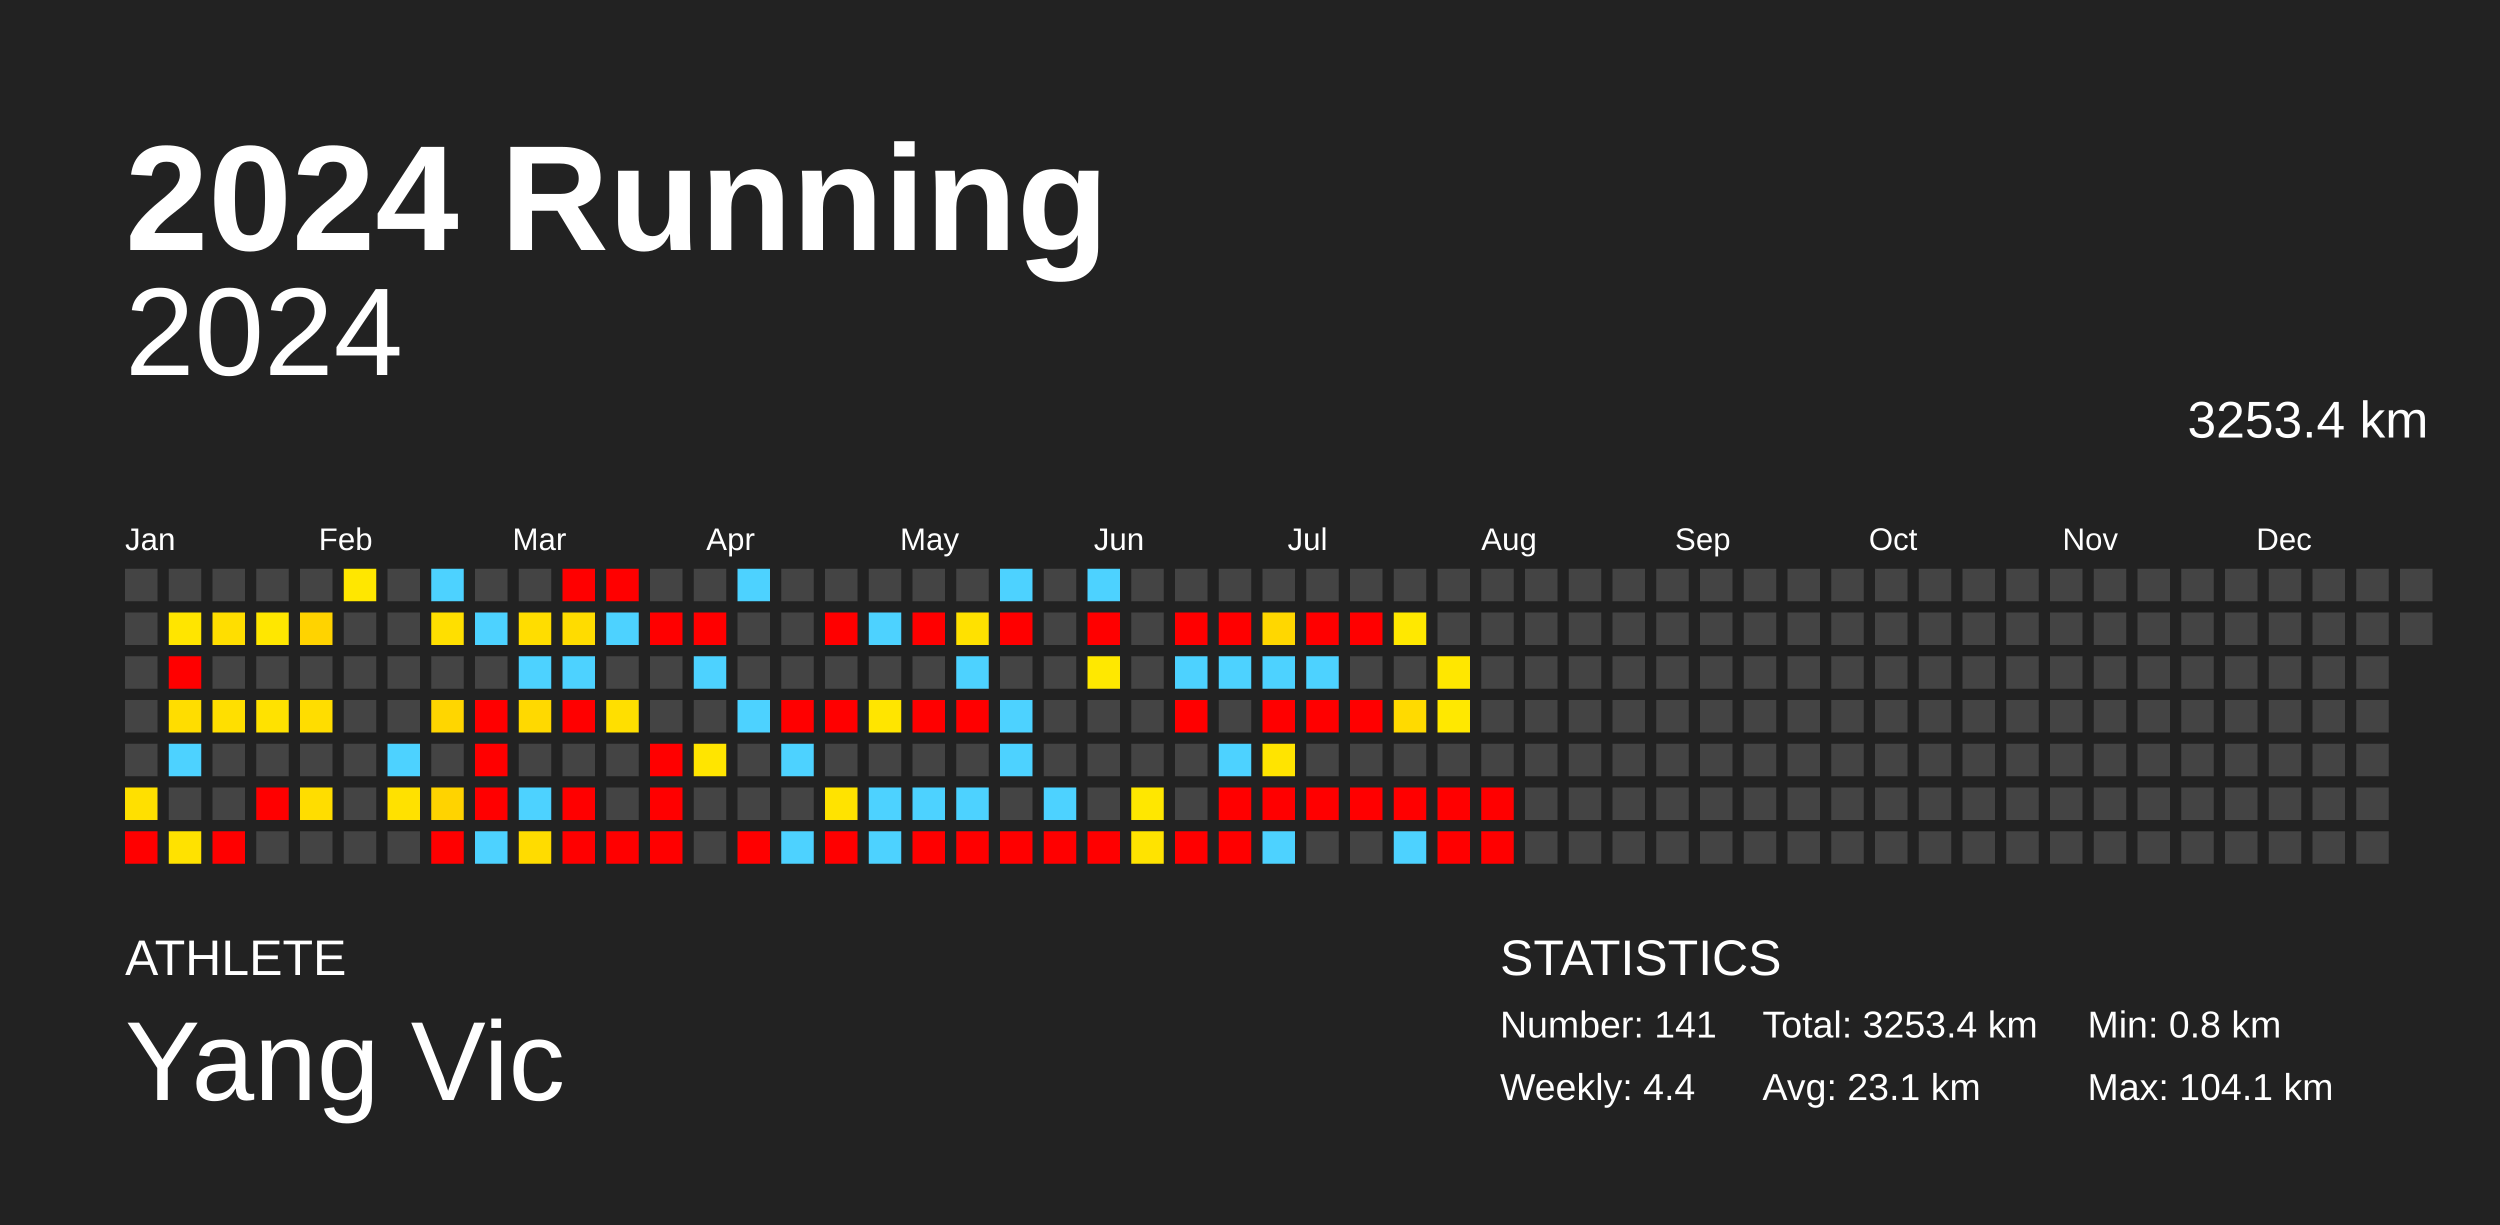
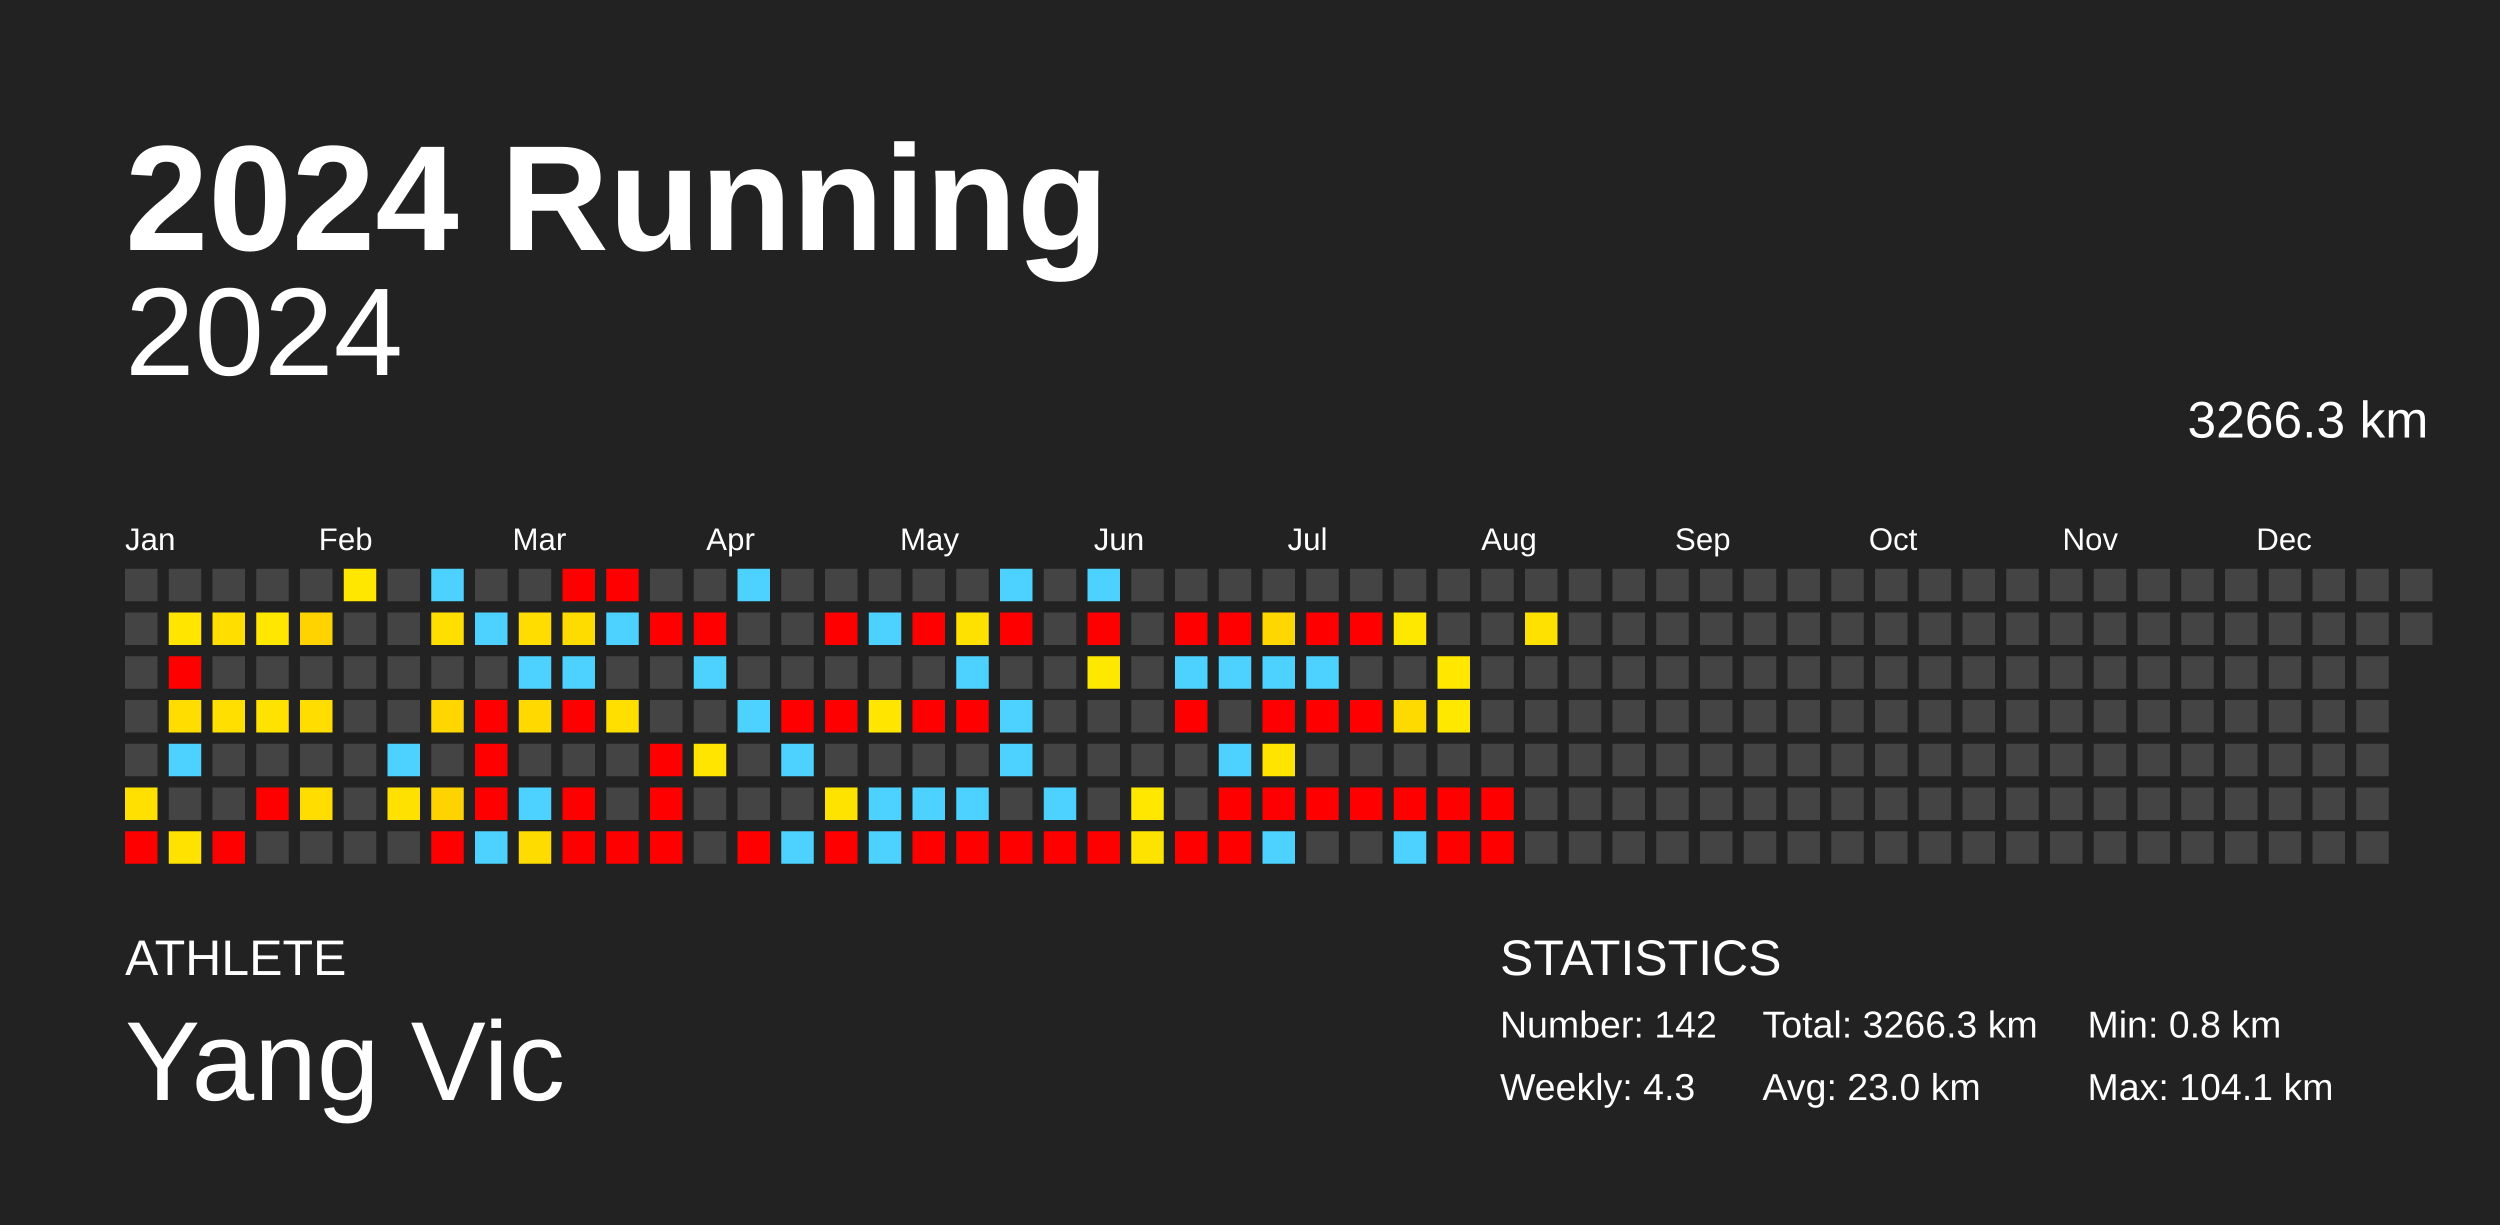
<svg xmlns="http://www.w3.org/2000/svg" baseProfile="full" height="98mm" version="1.1" viewBox="0,0,200,98" width="200mm">
  <defs />
  <rect fill="#222222" height="98" width="200" x="0" y="0" />
  <text fill="#FFFFFF" style="font-size:12px; font-family:Arial; font-weight:bold;" x="10" y="20">2024 Running</text>
  <text fill="#FFFFFF" style="font-size:4px; font-family:Arial" x="10" y="78">ATHLETE</text>
  <text fill="#FFFFFF" style="font-size:9px; font-family:Arial" x="10" y="88">Yang Vic</text>
  <text fill="#FFFFFF" style="font-size:4px; font-family:Arial" x="120" y="78">STATISTICS</text>
-   <text fill="#FFFFFF" style="font-size:3px; font-family:Arial" x="120" y="83">Number: 141</text>
-   <text fill="#FFFFFF" style="font-size:3px; font-family:Arial" x="120" y="88">Weekly: 4.4</text>
-   <text fill="#FFFFFF" style="font-size:3px; font-family:Arial" x="141" y="83">Total: 3253.4 km</text>
-   <text fill="#FFFFFF" style="font-size:3px; font-family:Arial" x="141" y="88">Avg: 23.1 km</text>
+   <text fill="#FFFFFF" style="font-size:3px; font-family:Arial" x="120" y="83">Number: 142</text>
+   <text fill="#FFFFFF" style="font-size:3px; font-family:Arial" x="120" y="88">Weekly: 4.3</text>
+   <text fill="#FFFFFF" style="font-size:3px; font-family:Arial" x="141" y="83">Total: 3266.3 km</text>
+   <text fill="#FFFFFF" style="font-size:3px; font-family:Arial" x="141" y="88">Avg: 23.0 km</text>
  <text fill="#FFFFFF" style="font-size:3px; font-family:Arial" x="167" y="83">Min: 0.8 km</text>
  <text fill="#FFFFFF" style="font-size:3px; font-family:Arial" x="167" y="88">Max: 104.1 km</text>
  <text alignment-baseline="hanging" fill="#FFFFFF" style="font-size:10.0px; font-family:Arial;" x="10" y="30">2024</text>
-   <text alignment-baseline="hanging" fill="#FFFFFF" style="font-size:4.125px; font-family:Arial;" x="175" y="35">3253.4 km</text>
+   <text alignment-baseline="hanging" fill="#FFFFFF" style="font-size:4.125px; font-family:Arial;" x="175" y="35">3266.3 km</text>
  <text fill="#FFFFFF" style="font-size:2.5px; font-family:Arial" x="10.0" y="44">Jan</text>
  <text fill="#FFFFFF" style="font-size:2.5px; font-family:Arial" x="25.5" y="44">Feb</text>
  <text fill="#FFFFFF" style="font-size:2.5px; font-family:Arial" x="41.0" y="44">Mar</text>
  <text fill="#FFFFFF" style="font-size:2.5px; font-family:Arial" x="56.5" y="44">Apr</text>
  <text fill="#FFFFFF" style="font-size:2.5px; font-family:Arial" x="72.0" y="44">May</text>
  <text fill="#FFFFFF" style="font-size:2.5px; font-family:Arial" x="87.5" y="44">Jun</text>
  <text fill="#FFFFFF" style="font-size:2.5px; font-family:Arial" x="103.0" y="44">Jul</text>
  <text fill="#FFFFFF" style="font-size:2.5px; font-family:Arial" x="118.5" y="44">Aug</text>
  <text fill="#FFFFFF" style="font-size:2.5px; font-family:Arial" x="134.0" y="44">Sep</text>
  <text fill="#FFFFFF" style="font-size:2.5px; font-family:Arial" x="149.5" y="44">Oct</text>
  <text fill="#FFFFFF" style="font-size:2.5px; font-family:Arial" x="165.0" y="44">Nov</text>
  <text fill="#FFFFFF" style="font-size:2.5px; font-family:Arial" x="180.5" y="44">Dec</text>
  <rect fill="#444444" height="2.6" width="2.6" x="10.0" y="45.5" />
  <rect fill="#444444" height="2.6" width="2.6" x="10.0" y="49.0" />
  <rect fill="#444444" height="2.6" width="2.6" x="10.0" y="52.5" />
  <rect fill="#444444" height="2.6" width="2.6" x="10.0" y="56.0" />
  <rect fill="#444444" height="2.6" width="2.6" x="10.0" y="59.5" />
  <rect fill="#ffe000" height="2.6" width="2.6" x="10.0" y="63.0" />
  <rect fill="red" height="2.6" width="2.6" x="10.0" y="66.5" />
  <rect fill="#444444" height="2.6" width="2.6" x="13.5" y="45.5" />
  <rect fill="#ffe500" height="2.6" width="2.6" x="13.5" y="49.0" />
  <rect fill="red" height="2.6" width="2.6" x="13.5" y="52.5" />
  <rect fill="#ffdd00" height="2.6" width="2.6" x="13.5" y="56.0" />
  <rect fill="#4dd2ff" height="2.6" width="2.6" x="13.5" y="59.5" />
  <rect fill="#444444" height="2.6" width="2.6" x="13.5" y="63.0" />
  <rect fill="#ffe200" height="2.6" width="2.6" x="13.5" y="66.5" />
  <rect fill="#444444" height="2.6" width="2.6" x="17.0" y="45.5" />
  <rect fill="#ffde00" height="2.6" width="2.6" x="17.0" y="49.0" />
  <rect fill="#444444" height="2.6" width="2.6" x="17.0" y="52.5" />
  <rect fill="#ffdf00" height="2.6" width="2.6" x="17.0" y="56.0" />
  <rect fill="#444444" height="2.6" width="2.6" x="17.0" y="59.5" />
  <rect fill="#444444" height="2.6" width="2.6" x="17.0" y="63.0" />
  <rect fill="red" height="2.6" width="2.6" x="17.0" y="66.5" />
  <rect fill="#444444" height="2.6" width="2.6" x="20.5" y="45.5" />
  <rect fill="#ffe700" height="2.6" width="2.6" x="20.5" y="49.0" />
  <rect fill="#444444" height="2.6" width="2.6" x="20.5" y="52.5" />
  <rect fill="#ffe200" height="2.6" width="2.6" x="20.5" y="56.0" />
  <rect fill="#444444" height="2.6" width="2.6" x="20.5" y="59.5" />
  <rect fill="red" height="2.6" width="2.6" x="20.5" y="63.0" />
  <rect fill="#444444" height="2.6" width="2.6" x="20.5" y="66.5" />
  <rect fill="#444444" height="2.6" width="2.6" x="24.0" y="45.5" />
  <rect fill="#ffd300" height="2.6" width="2.6" x="24.0" y="49.0" />
  <rect fill="#444444" height="2.6" width="2.6" x="24.0" y="52.5" />
  <rect fill="#ffdd00" height="2.6" width="2.6" x="24.0" y="56.0" />
  <rect fill="#444444" height="2.6" width="2.6" x="24.0" y="59.5" />
  <rect fill="#ffdd00" height="2.6" width="2.6" x="24.0" y="63.0" />
  <rect fill="#444444" height="2.6" width="2.6" x="24.0" y="66.5" />
  <rect fill="#ffe700" height="2.6" width="2.6" x="27.5" y="45.5" />
  <rect fill="#444444" height="2.6" width="2.6" x="27.5" y="49.0" />
  <rect fill="#444444" height="2.6" width="2.6" x="27.5" y="52.5" />
  <rect fill="#444444" height="2.6" width="2.6" x="27.5" y="56.0" />
  <rect fill="#444444" height="2.6" width="2.6" x="27.5" y="59.5" />
  <rect fill="#444444" height="2.6" width="2.6" x="27.5" y="63.0" />
  <rect fill="#444444" height="2.6" width="2.6" x="27.5" y="66.5" />
  <rect fill="#444444" height="2.6" width="2.6" x="31.0" y="45.5" />
  <rect fill="#444444" height="2.6" width="2.6" x="31.0" y="49.0" />
  <rect fill="#444444" height="2.6" width="2.6" x="31.0" y="52.5" />
  <rect fill="#444444" height="2.6" width="2.6" x="31.0" y="56.0" />
  <rect fill="#4dd2ff" height="2.6" width="2.6" x="31.0" y="59.5" />
  <rect fill="#ffe100" height="2.6" width="2.6" x="31.0" y="63.0" />
  <rect fill="#444444" height="2.6" width="2.6" x="31.0" y="66.5" />
  <rect fill="#4dd2ff" height="2.6" width="2.6" x="34.5" y="45.5" />
  <rect fill="#ffdf00" height="2.6" width="2.6" x="34.5" y="49.0" />
  <rect fill="#444444" height="2.6" width="2.6" x="34.5" y="52.5" />
  <rect fill="#ffd600" height="2.6" width="2.6" x="34.5" y="56.0" />
  <rect fill="#444444" height="2.6" width="2.6" x="34.5" y="59.5" />
  <rect fill="#ffd300" height="2.6" width="2.6" x="34.5" y="63.0" />
  <rect fill="red" height="2.6" width="2.6" x="34.5" y="66.5" />
  <rect fill="#444444" height="2.6" width="2.6" x="38.0" y="45.5" />
  <rect fill="#4dd2ff" height="2.6" width="2.6" x="38.0" y="49.0" />
  <rect fill="#444444" height="2.6" width="2.6" x="38.0" y="52.5" />
  <rect fill="red" height="2.6" width="2.6" x="38.0" y="56.0" />
  <rect fill="red" height="2.6" width="2.6" x="38.0" y="59.5" />
  <rect fill="red" height="2.6" width="2.6" x="38.0" y="63.0" />
  <rect fill="#4dd2ff" height="2.6" width="2.6" x="38.0" y="66.5" />
  <rect fill="#444444" height="2.6" width="2.6" x="41.5" y="45.5" />
  <rect fill="#ffdd00" height="2.6" width="2.6" x="41.5" y="49.0" />
  <rect fill="#4dd2ff" height="2.6" width="2.6" x="41.5" y="52.5" />
  <rect fill="#ffd900" height="2.6" width="2.6" x="41.5" y="56.0" />
  <rect fill="#444444" height="2.6" width="2.6" x="41.5" y="59.5" />
  <rect fill="#4dd2ff" height="2.6" width="2.6" x="41.5" y="63.0" />
  <rect fill="#ffdc00" height="2.6" width="2.6" x="41.5" y="66.5" />
  <rect fill="red" height="2.6" width="2.6" x="45.0" y="45.5" />
  <rect fill="#ffdc00" height="2.6" width="2.6" x="45.0" y="49.0" />
  <rect fill="#4dd2ff" height="2.6" width="2.6" x="45.0" y="52.5" />
  <rect fill="red" height="2.6" width="2.6" x="45.0" y="56.0" />
  <rect fill="#444444" height="2.6" width="2.6" x="45.0" y="59.5" />
  <rect fill="red" height="2.6" width="2.6" x="45.0" y="63.0" />
  <rect fill="red" height="2.6" width="2.6" x="45.0" y="66.5" />
  <rect fill="red" height="2.6" width="2.6" x="48.5" y="45.5" />
  <rect fill="#4dd2ff" height="2.6" width="2.6" x="48.5" y="49.0" />
  <rect fill="#444444" height="2.6" width="2.6" x="48.5" y="52.5" />
  <rect fill="#ffdf00" height="2.6" width="2.6" x="48.5" y="56.0" />
  <rect fill="#444444" height="2.6" width="2.6" x="48.5" y="59.5" />
  <rect fill="#444444" height="2.6" width="2.6" x="48.5" y="63.0" />
  <rect fill="red" height="2.6" width="2.6" x="48.5" y="66.5" />
  <rect fill="#444444" height="2.6" width="2.6" x="52.0" y="45.5" />
  <rect fill="red" height="2.6" width="2.6" x="52.0" y="49.0" />
  <rect fill="#444444" height="2.6" width="2.6" x="52.0" y="52.5" />
  <rect fill="#444444" height="2.6" width="2.6" x="52.0" y="56.0" />
  <rect fill="red" height="2.6" width="2.6" x="52.0" y="59.5" />
  <rect fill="red" height="2.6" width="2.6" x="52.0" y="63.0" />
  <rect fill="red" height="2.6" width="2.6" x="52.0" y="66.5" />
  <rect fill="#444444" height="2.6" width="2.6" x="55.5" y="45.5" />
  <rect fill="red" height="2.6" width="2.6" x="55.5" y="49.0" />
  <rect fill="#4dd2ff" height="2.6" width="2.6" x="55.5" y="52.5" />
  <rect fill="#444444" height="2.6" width="2.6" x="55.5" y="56.0" />
  <rect fill="#ffe500" height="2.6" width="2.6" x="55.5" y="59.5" />
  <rect fill="#444444" height="2.6" width="2.6" x="55.5" y="63.0" />
  <rect fill="#444444" height="2.6" width="2.6" x="55.5" y="66.5" />
  <rect fill="#4dd2ff" height="2.6" width="2.6" x="59.0" y="45.5" />
  <rect fill="#444444" height="2.6" width="2.6" x="59.0" y="49.0" />
  <rect fill="#444444" height="2.6" width="2.6" x="59.0" y="52.5" />
  <rect fill="#4dd2ff" height="2.6" width="2.6" x="59.0" y="56.0" />
  <rect fill="#444444" height="2.6" width="2.6" x="59.0" y="59.5" />
  <rect fill="#444444" height="2.6" width="2.6" x="59.0" y="63.0" />
  <rect fill="red" height="2.6" width="2.6" x="59.0" y="66.5" />
  <rect fill="#444444" height="2.6" width="2.6" x="62.5" y="45.5" />
  <rect fill="#444444" height="2.6" width="2.6" x="62.5" y="49.0" />
  <rect fill="#444444" height="2.6" width="2.6" x="62.5" y="52.5" />
  <rect fill="red" height="2.6" width="2.6" x="62.5" y="56.0" />
  <rect fill="#4dd2ff" height="2.6" width="2.6" x="62.5" y="59.5" />
  <rect fill="#444444" height="2.6" width="2.6" x="62.5" y="63.0" />
  <rect fill="#4dd2ff" height="2.6" width="2.6" x="62.5" y="66.5" />
  <rect fill="#444444" height="2.6" width="2.6" x="66.0" y="45.5" />
  <rect fill="red" height="2.6" width="2.6" x="66.0" y="49.0" />
  <rect fill="#444444" height="2.6" width="2.6" x="66.0" y="52.5" />
  <rect fill="red" height="2.6" width="2.6" x="66.0" y="56.0" />
  <rect fill="#444444" height="2.6" width="2.6" x="66.0" y="59.5" />
  <rect fill="#ffe300" height="2.6" width="2.6" x="66.0" y="63.0" />
  <rect fill="red" height="2.6" width="2.6" x="66.0" y="66.5" />
  <rect fill="#444444" height="2.6" width="2.6" x="69.5" y="45.5" />
  <rect fill="#4dd2ff" height="2.6" width="2.6" x="69.5" y="49.0" />
  <rect fill="#444444" height="2.6" width="2.6" x="69.5" y="52.5" />
  <rect fill="#ffe500" height="2.6" width="2.6" x="69.5" y="56.0" />
  <rect fill="#444444" height="2.6" width="2.6" x="69.5" y="59.5" />
  <rect fill="#4dd2ff" height="2.6" width="2.6" x="69.5" y="63.0" />
  <rect fill="#4dd2ff" height="2.6" width="2.6" x="69.5" y="66.5" />
  <rect fill="#444444" height="2.6" width="2.6" x="73.0" y="45.5" />
  <rect fill="red" height="2.6" width="2.6" x="73.0" y="49.0" />
  <rect fill="#444444" height="2.6" width="2.6" x="73.0" y="52.5" />
  <rect fill="red" height="2.6" width="2.6" x="73.0" y="56.0" />
  <rect fill="#444444" height="2.6" width="2.6" x="73.0" y="59.5" />
  <rect fill="#4dd2ff" height="2.6" width="2.6" x="73.0" y="63.0" />
  <rect fill="red" height="2.6" width="2.6" x="73.0" y="66.5" />
  <rect fill="#444444" height="2.6" width="2.6" x="76.5" y="45.5" />
  <rect fill="#ffe100" height="2.6" width="2.6" x="76.5" y="49.0" />
  <rect fill="#4dd2ff" height="2.6" width="2.6" x="76.5" y="52.5" />
  <rect fill="red" height="2.6" width="2.6" x="76.5" y="56.0" />
  <rect fill="#444444" height="2.6" width="2.6" x="76.5" y="59.5" />
  <rect fill="#4dd2ff" height="2.6" width="2.6" x="76.5" y="63.0" />
  <rect fill="red" height="2.6" width="2.6" x="76.5" y="66.5" />
  <rect fill="#4dd2ff" height="2.6" width="2.6" x="80.0" y="45.5" />
  <rect fill="red" height="2.6" width="2.6" x="80.0" y="49.0" />
  <rect fill="#444444" height="2.6" width="2.6" x="80.0" y="52.5" />
  <rect fill="#4dd2ff" height="2.6" width="2.6" x="80.0" y="56.0" />
  <rect fill="#4dd2ff" height="2.6" width="2.6" x="80.0" y="59.5" />
  <rect fill="#444444" height="2.6" width="2.6" x="80.0" y="63.0" />
  <rect fill="red" height="2.6" width="2.6" x="80.0" y="66.5" />
  <rect fill="#444444" height="2.6" width="2.6" x="83.5" y="45.5" />
  <rect fill="#444444" height="2.6" width="2.6" x="83.5" y="49.0" />
  <rect fill="#444444" height="2.6" width="2.6" x="83.5" y="52.5" />
  <rect fill="#444444" height="2.6" width="2.6" x="83.5" y="56.0" />
  <rect fill="#444444" height="2.6" width="2.6" x="83.5" y="59.5" />
  <rect fill="#4dd2ff" height="2.6" width="2.6" x="83.5" y="63.0" />
  <rect fill="red" height="2.6" width="2.6" x="83.5" y="66.5" />
  <rect fill="#4dd2ff" height="2.6" width="2.6" x="87.0" y="45.5" />
  <rect fill="red" height="2.6" width="2.6" x="87.0" y="49.0" />
  <rect fill="#ffe800" height="2.6" width="2.6" x="87.0" y="52.5" />
  <rect fill="#444444" height="2.6" width="2.6" x="87.0" y="56.0" />
  <rect fill="#444444" height="2.6" width="2.6" x="87.0" y="59.5" />
  <rect fill="#444444" height="2.6" width="2.6" x="87.0" y="63.0" />
  <rect fill="red" height="2.6" width="2.6" x="87.0" y="66.5" />
  <rect fill="#444444" height="2.6" width="2.6" x="90.5" y="45.5" />
  <rect fill="#444444" height="2.6" width="2.6" x="90.5" y="49.0" />
  <rect fill="#444444" height="2.6" width="2.6" x="90.5" y="52.5" />
  <rect fill="#444444" height="2.6" width="2.6" x="90.5" y="56.0" />
  <rect fill="#444444" height="2.6" width="2.6" x="90.5" y="59.5" />
  <rect fill="#ffe700" height="2.6" width="2.6" x="90.5" y="63.0" />
  <rect fill="#ffe300" height="2.6" width="2.6" x="90.5" y="66.5" />
  <rect fill="#444444" height="2.6" width="2.6" x="94.0" y="45.5" />
  <rect fill="red" height="2.6" width="2.6" x="94.0" y="49.0" />
  <rect fill="#4dd2ff" height="2.6" width="2.6" x="94.0" y="52.5" />
  <rect fill="red" height="2.6" width="2.6" x="94.0" y="56.0" />
  <rect fill="#444444" height="2.6" width="2.6" x="94.0" y="59.5" />
  <rect fill="#444444" height="2.6" width="2.6" x="94.0" y="63.0" />
  <rect fill="red" height="2.6" width="2.6" x="94.0" y="66.5" />
  <rect fill="#444444" height="2.6" width="2.6" x="97.5" y="45.5" />
  <rect fill="red" height="2.6" width="2.6" x="97.5" y="49.0" />
  <rect fill="#4dd2ff" height="2.6" width="2.6" x="97.5" y="52.5" />
  <rect fill="#444444" height="2.6" width="2.6" x="97.5" y="56.0" />
  <rect fill="#4dd2ff" height="2.6" width="2.6" x="97.5" y="59.5" />
  <rect fill="red" height="2.6" width="2.6" x="97.5" y="63.0" />
  <rect fill="red" height="2.6" width="2.6" x="97.5" y="66.5" />
  <rect fill="#444444" height="2.6" width="2.6" x="101.0" y="45.5" />
  <rect fill="#ffd700" height="2.6" width="2.6" x="101.0" y="49.0" />
  <rect fill="#4dd2ff" height="2.6" width="2.6" x="101.0" y="52.5" />
  <rect fill="red" height="2.6" width="2.6" x="101.0" y="56.0" />
  <rect fill="#ffe400" height="2.6" width="2.6" x="101.0" y="59.5" />
  <rect fill="red" height="2.6" width="2.6" x="101.0" y="63.0" />
  <rect fill="#4dd2ff" height="2.6" width="2.6" x="101.0" y="66.5" />
  <rect fill="#444444" height="2.6" width="2.6" x="104.5" y="45.5" />
  <rect fill="red" height="2.6" width="2.6" x="104.5" y="49.0" />
  <rect fill="#4dd2ff" height="2.6" width="2.6" x="104.5" y="52.5" />
  <rect fill="red" height="2.6" width="2.6" x="104.5" y="56.0" />
  <rect fill="#444444" height="2.6" width="2.6" x="104.5" y="59.5" />
  <rect fill="red" height="2.6" width="2.6" x="104.5" y="63.0" />
  <rect fill="#444444" height="2.6" width="2.6" x="104.5" y="66.5" />
  <rect fill="#444444" height="2.6" width="2.6" x="108.0" y="45.5" />
  <rect fill="red" height="2.6" width="2.6" x="108.0" y="49.0" />
  <rect fill="#444444" height="2.6" width="2.6" x="108.0" y="52.5" />
  <rect fill="red" height="2.6" width="2.6" x="108.0" y="56.0" />
  <rect fill="#444444" height="2.6" width="2.6" x="108.0" y="59.5" />
  <rect fill="red" height="2.6" width="2.6" x="108.0" y="63.0" />
  <rect fill="#444444" height="2.6" width="2.6" x="108.0" y="66.5" />
  <rect fill="#444444" height="2.6" width="2.6" x="111.5" y="45.5" />
  <rect fill="#ffe800" height="2.6" width="2.6" x="111.5" y="49.0" />
  <rect fill="#444444" height="2.6" width="2.6" x="111.5" y="52.5" />
  <rect fill="#ffda00" height="2.6" width="2.6" x="111.5" y="56.0" />
  <rect fill="#444444" height="2.6" width="2.6" x="111.5" y="59.5" />
  <rect fill="red" height="2.6" width="2.6" x="111.5" y="63.0" />
  <rect fill="#4dd2ff" height="2.6" width="2.6" x="111.5" y="66.5" />
  <rect fill="#444444" height="2.6" width="2.6" x="115.0" y="45.5" />
  <rect fill="#444444" height="2.6" width="2.6" x="115.0" y="49.0" />
  <rect fill="#ffe700" height="2.6" width="2.6" x="115.0" y="52.5" />
  <rect fill="#ffe800" height="2.6" width="2.6" x="115.0" y="56.0" />
  <rect fill="#444444" height="2.6" width="2.6" x="115.0" y="59.5" />
  <rect fill="red" height="2.6" width="2.6" x="115.0" y="63.0" />
  <rect fill="red" height="2.6" width="2.6" x="115.0" y="66.5" />
  <rect fill="#444444" height="2.6" width="2.6" x="118.5" y="45.5" />
  <rect fill="#444444" height="2.6" width="2.6" x="118.5" y="49.0" />
  <rect fill="#444444" height="2.6" width="2.6" x="118.5" y="52.5" />
  <rect fill="#444444" height="2.6" width="2.6" x="118.5" y="56.0" />
  <rect fill="#444444" height="2.6" width="2.6" x="118.5" y="59.5" />
  <rect fill="red" height="2.6" width="2.6" x="118.5" y="63.0" />
  <rect fill="red" height="2.6" width="2.6" x="118.5" y="66.5" />
  <rect fill="#444444" height="2.6" width="2.6" x="122.0" y="45.5" />
-   <rect fill="#444444" height="2.6" width="2.6" x="122.0" y="49.0" />
+   <rect fill="#ffe100" height="2.6" width="2.6" x="122.0" y="49.0" />
  <rect fill="#444444" height="2.6" width="2.6" x="122.0" y="52.5" />
  <rect fill="#444444" height="2.6" width="2.6" x="122.0" y="56.0" />
  <rect fill="#444444" height="2.6" width="2.6" x="122.0" y="59.5" />
  <rect fill="#444444" height="2.6" width="2.6" x="122.0" y="63.0" />
  <rect fill="#444444" height="2.6" width="2.6" x="122.0" y="66.5" />
  <rect fill="#444444" height="2.6" width="2.6" x="125.5" y="45.5" />
  <rect fill="#444444" height="2.6" width="2.6" x="125.5" y="49.0" />
  <rect fill="#444444" height="2.6" width="2.6" x="125.5" y="52.5" />
  <rect fill="#444444" height="2.6" width="2.6" x="125.5" y="56.0" />
  <rect fill="#444444" height="2.6" width="2.6" x="125.5" y="59.5" />
  <rect fill="#444444" height="2.6" width="2.6" x="125.5" y="63.0" />
  <rect fill="#444444" height="2.6" width="2.6" x="125.5" y="66.5" />
  <rect fill="#444444" height="2.6" width="2.6" x="129.0" y="45.5" />
  <rect fill="#444444" height="2.6" width="2.6" x="129.0" y="49.0" />
  <rect fill="#444444" height="2.6" width="2.6" x="129.0" y="52.5" />
  <rect fill="#444444" height="2.6" width="2.6" x="129.0" y="56.0" />
  <rect fill="#444444" height="2.6" width="2.6" x="129.0" y="59.5" />
  <rect fill="#444444" height="2.6" width="2.6" x="129.0" y="63.0" />
  <rect fill="#444444" height="2.6" width="2.6" x="129.0" y="66.5" />
  <rect fill="#444444" height="2.6" width="2.6" x="132.5" y="45.5" />
  <rect fill="#444444" height="2.6" width="2.6" x="132.5" y="49.0" />
  <rect fill="#444444" height="2.6" width="2.6" x="132.5" y="52.5" />
  <rect fill="#444444" height="2.6" width="2.6" x="132.5" y="56.0" />
  <rect fill="#444444" height="2.6" width="2.6" x="132.5" y="59.5" />
  <rect fill="#444444" height="2.6" width="2.6" x="132.5" y="63.0" />
  <rect fill="#444444" height="2.6" width="2.6" x="132.5" y="66.5" />
  <rect fill="#444444" height="2.6" width="2.6" x="136.0" y="45.5" />
  <rect fill="#444444" height="2.6" width="2.6" x="136.0" y="49.0" />
  <rect fill="#444444" height="2.6" width="2.6" x="136.0" y="52.5" />
  <rect fill="#444444" height="2.6" width="2.6" x="136.0" y="56.0" />
  <rect fill="#444444" height="2.6" width="2.6" x="136.0" y="59.5" />
  <rect fill="#444444" height="2.6" width="2.6" x="136.0" y="63.0" />
  <rect fill="#444444" height="2.6" width="2.6" x="136.0" y="66.5" />
  <rect fill="#444444" height="2.6" width="2.6" x="139.5" y="45.5" />
  <rect fill="#444444" height="2.6" width="2.6" x="139.5" y="49.0" />
  <rect fill="#444444" height="2.6" width="2.6" x="139.5" y="52.5" />
  <rect fill="#444444" height="2.6" width="2.6" x="139.5" y="56.0" />
  <rect fill="#444444" height="2.6" width="2.6" x="139.5" y="59.5" />
  <rect fill="#444444" height="2.6" width="2.6" x="139.5" y="63.0" />
  <rect fill="#444444" height="2.6" width="2.6" x="139.5" y="66.5" />
  <rect fill="#444444" height="2.6" width="2.6" x="143.0" y="45.5" />
  <rect fill="#444444" height="2.6" width="2.6" x="143.0" y="49.0" />
  <rect fill="#444444" height="2.6" width="2.6" x="143.0" y="52.5" />
  <rect fill="#444444" height="2.6" width="2.6" x="143.0" y="56.0" />
  <rect fill="#444444" height="2.6" width="2.6" x="143.0" y="59.5" />
  <rect fill="#444444" height="2.6" width="2.6" x="143.0" y="63.0" />
  <rect fill="#444444" height="2.6" width="2.6" x="143.0" y="66.5" />
  <rect fill="#444444" height="2.6" width="2.6" x="146.5" y="45.5" />
  <rect fill="#444444" height="2.6" width="2.6" x="146.5" y="49.0" />
  <rect fill="#444444" height="2.6" width="2.6" x="146.5" y="52.5" />
  <rect fill="#444444" height="2.6" width="2.6" x="146.5" y="56.0" />
  <rect fill="#444444" height="2.6" width="2.6" x="146.5" y="59.5" />
  <rect fill="#444444" height="2.6" width="2.6" x="146.5" y="63.0" />
  <rect fill="#444444" height="2.6" width="2.6" x="146.5" y="66.5" />
  <rect fill="#444444" height="2.6" width="2.6" x="150.0" y="45.5" />
  <rect fill="#444444" height="2.6" width="2.6" x="150.0" y="49.0" />
  <rect fill="#444444" height="2.6" width="2.6" x="150.0" y="52.5" />
  <rect fill="#444444" height="2.6" width="2.6" x="150.0" y="56.0" />
  <rect fill="#444444" height="2.6" width="2.6" x="150.0" y="59.5" />
  <rect fill="#444444" height="2.6" width="2.6" x="150.0" y="63.0" />
  <rect fill="#444444" height="2.6" width="2.6" x="150.0" y="66.5" />
  <rect fill="#444444" height="2.6" width="2.6" x="153.5" y="45.5" />
  <rect fill="#444444" height="2.6" width="2.6" x="153.5" y="49.0" />
  <rect fill="#444444" height="2.6" width="2.6" x="153.5" y="52.5" />
  <rect fill="#444444" height="2.6" width="2.6" x="153.5" y="56.0" />
  <rect fill="#444444" height="2.6" width="2.6" x="153.5" y="59.5" />
  <rect fill="#444444" height="2.6" width="2.6" x="153.5" y="63.0" />
  <rect fill="#444444" height="2.6" width="2.6" x="153.5" y="66.5" />
  <rect fill="#444444" height="2.6" width="2.6" x="157.0" y="45.5" />
  <rect fill="#444444" height="2.6" width="2.6" x="157.0" y="49.0" />
  <rect fill="#444444" height="2.6" width="2.6" x="157.0" y="52.5" />
  <rect fill="#444444" height="2.6" width="2.6" x="157.0" y="56.0" />
  <rect fill="#444444" height="2.6" width="2.6" x="157.0" y="59.5" />
  <rect fill="#444444" height="2.6" width="2.6" x="157.0" y="63.0" />
  <rect fill="#444444" height="2.6" width="2.6" x="157.0" y="66.5" />
  <rect fill="#444444" height="2.6" width="2.6" x="160.5" y="45.5" />
  <rect fill="#444444" height="2.6" width="2.6" x="160.5" y="49.0" />
  <rect fill="#444444" height="2.6" width="2.6" x="160.5" y="52.5" />
  <rect fill="#444444" height="2.6" width="2.6" x="160.5" y="56.0" />
  <rect fill="#444444" height="2.6" width="2.6" x="160.5" y="59.5" />
  <rect fill="#444444" height="2.6" width="2.6" x="160.5" y="63.0" />
  <rect fill="#444444" height="2.6" width="2.6" x="160.5" y="66.5" />
  <rect fill="#444444" height="2.6" width="2.6" x="164.0" y="45.5" />
  <rect fill="#444444" height="2.6" width="2.6" x="164.0" y="49.0" />
  <rect fill="#444444" height="2.6" width="2.6" x="164.0" y="52.5" />
  <rect fill="#444444" height="2.6" width="2.6" x="164.0" y="56.0" />
  <rect fill="#444444" height="2.6" width="2.6" x="164.0" y="59.5" />
  <rect fill="#444444" height="2.6" width="2.6" x="164.0" y="63.0" />
  <rect fill="#444444" height="2.6" width="2.6" x="164.0" y="66.5" />
  <rect fill="#444444" height="2.6" width="2.6" x="167.5" y="45.5" />
  <rect fill="#444444" height="2.6" width="2.6" x="167.5" y="49.0" />
  <rect fill="#444444" height="2.6" width="2.6" x="167.5" y="52.5" />
  <rect fill="#444444" height="2.6" width="2.6" x="167.5" y="56.0" />
  <rect fill="#444444" height="2.6" width="2.6" x="167.5" y="59.5" />
  <rect fill="#444444" height="2.6" width="2.6" x="167.5" y="63.0" />
  <rect fill="#444444" height="2.6" width="2.6" x="167.5" y="66.5" />
  <rect fill="#444444" height="2.6" width="2.6" x="171.0" y="45.5" />
  <rect fill="#444444" height="2.6" width="2.6" x="171.0" y="49.0" />
  <rect fill="#444444" height="2.6" width="2.6" x="171.0" y="52.5" />
  <rect fill="#444444" height="2.6" width="2.6" x="171.0" y="56.0" />
  <rect fill="#444444" height="2.6" width="2.6" x="171.0" y="59.5" />
  <rect fill="#444444" height="2.6" width="2.6" x="171.0" y="63.0" />
  <rect fill="#444444" height="2.6" width="2.6" x="171.0" y="66.5" />
  <rect fill="#444444" height="2.6" width="2.6" x="174.5" y="45.5" />
  <rect fill="#444444" height="2.6" width="2.6" x="174.5" y="49.0" />
  <rect fill="#444444" height="2.6" width="2.6" x="174.5" y="52.5" />
  <rect fill="#444444" height="2.6" width="2.6" x="174.5" y="56.0" />
  <rect fill="#444444" height="2.6" width="2.6" x="174.5" y="59.5" />
  <rect fill="#444444" height="2.6" width="2.6" x="174.5" y="63.0" />
  <rect fill="#444444" height="2.6" width="2.6" x="174.5" y="66.5" />
  <rect fill="#444444" height="2.6" width="2.6" x="178.0" y="45.5" />
  <rect fill="#444444" height="2.6" width="2.6" x="178.0" y="49.0" />
  <rect fill="#444444" height="2.6" width="2.6" x="178.0" y="52.5" />
  <rect fill="#444444" height="2.6" width="2.6" x="178.0" y="56.0" />
  <rect fill="#444444" height="2.6" width="2.6" x="178.0" y="59.5" />
  <rect fill="#444444" height="2.6" width="2.6" x="178.0" y="63.0" />
  <rect fill="#444444" height="2.6" width="2.6" x="178.0" y="66.5" />
  <rect fill="#444444" height="2.6" width="2.6" x="181.5" y="45.5" />
  <rect fill="#444444" height="2.6" width="2.6" x="181.5" y="49.0" />
  <rect fill="#444444" height="2.6" width="2.6" x="181.5" y="52.5" />
  <rect fill="#444444" height="2.6" width="2.6" x="181.5" y="56.0" />
  <rect fill="#444444" height="2.6" width="2.6" x="181.5" y="59.5" />
  <rect fill="#444444" height="2.6" width="2.6" x="181.5" y="63.0" />
  <rect fill="#444444" height="2.6" width="2.6" x="181.5" y="66.5" />
  <rect fill="#444444" height="2.6" width="2.6" x="185.0" y="45.5" />
  <rect fill="#444444" height="2.6" width="2.6" x="185.0" y="49.0" />
  <rect fill="#444444" height="2.6" width="2.6" x="185.0" y="52.5" />
  <rect fill="#444444" height="2.6" width="2.6" x="185.0" y="56.0" />
  <rect fill="#444444" height="2.6" width="2.6" x="185.0" y="59.5" />
  <rect fill="#444444" height="2.6" width="2.6" x="185.0" y="63.0" />
  <rect fill="#444444" height="2.6" width="2.6" x="185.0" y="66.5" />
  <rect fill="#444444" height="2.6" width="2.6" x="188.5" y="45.5" />
  <rect fill="#444444" height="2.6" width="2.6" x="188.5" y="49.0" />
  <rect fill="#444444" height="2.6" width="2.6" x="188.5" y="52.5" />
  <rect fill="#444444" height="2.6" width="2.6" x="188.5" y="56.0" />
  <rect fill="#444444" height="2.6" width="2.6" x="188.5" y="59.5" />
  <rect fill="#444444" height="2.6" width="2.6" x="188.5" y="63.0" />
  <rect fill="#444444" height="2.6" width="2.6" x="188.5" y="66.5" />
  <rect fill="#444444" height="2.6" width="2.6" x="192.0" y="45.5" />
  <rect fill="#444444" height="2.6" width="2.6" x="192.0" y="49.0" />
</svg>
